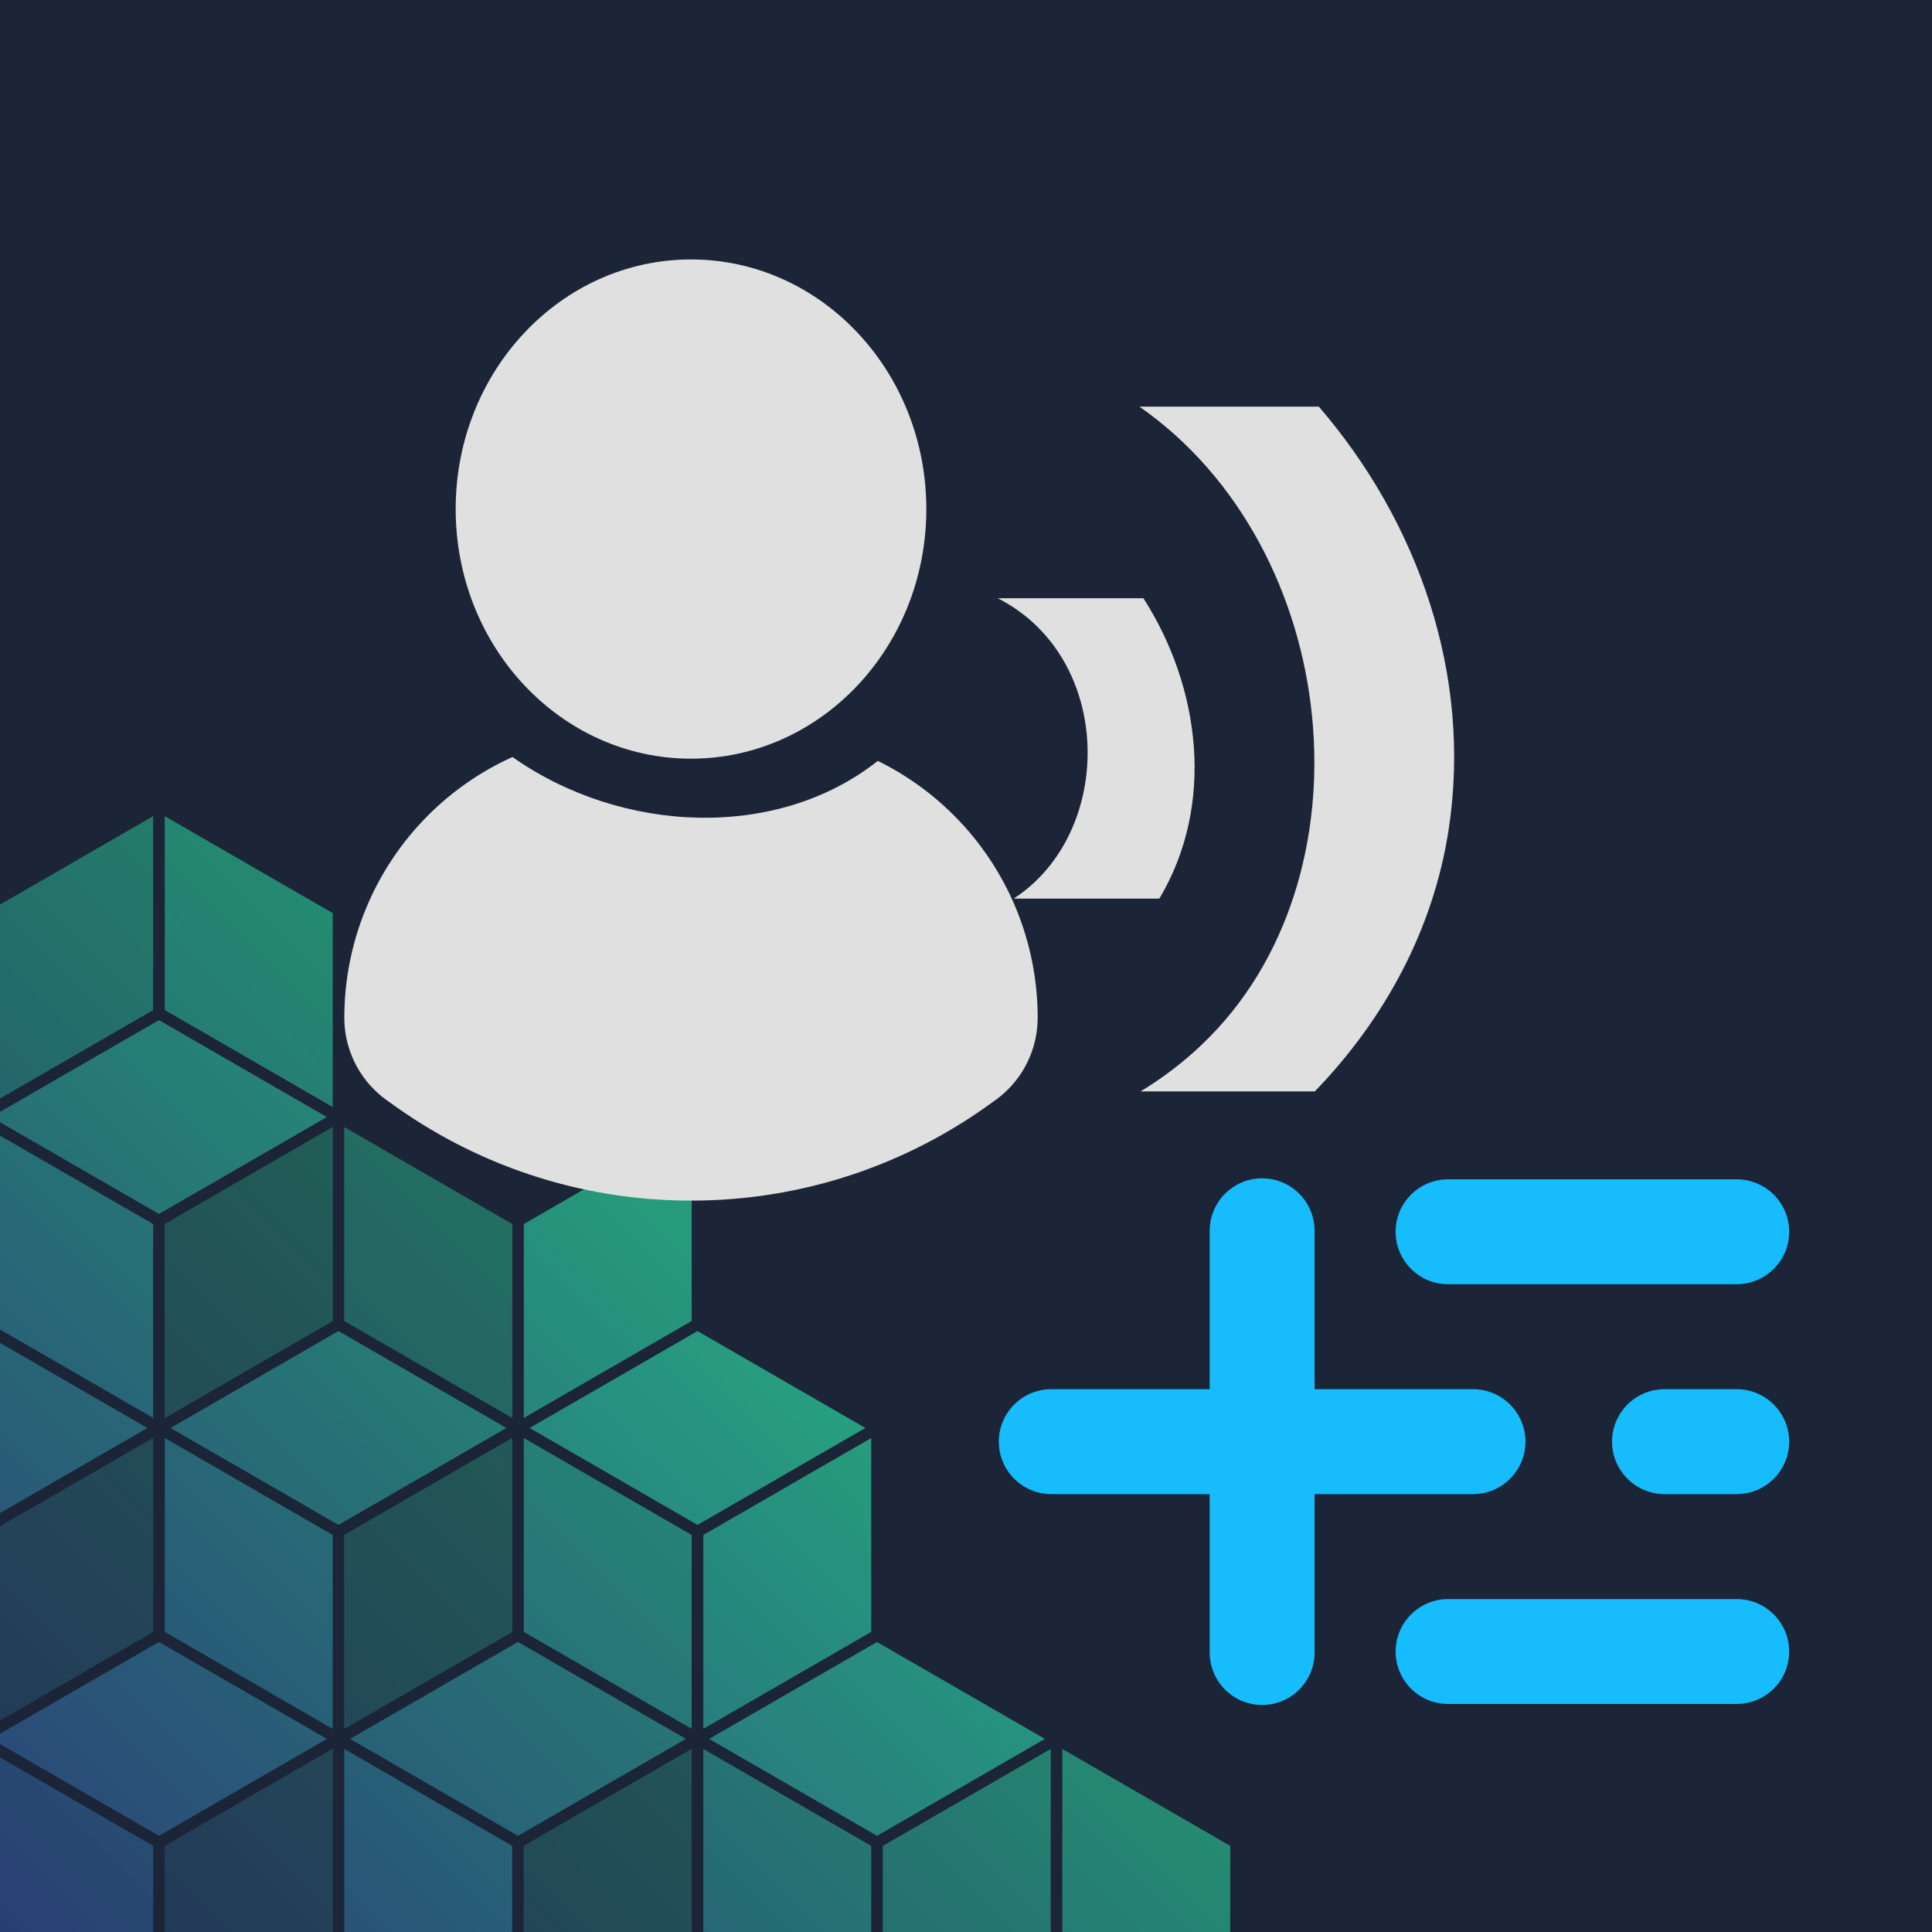
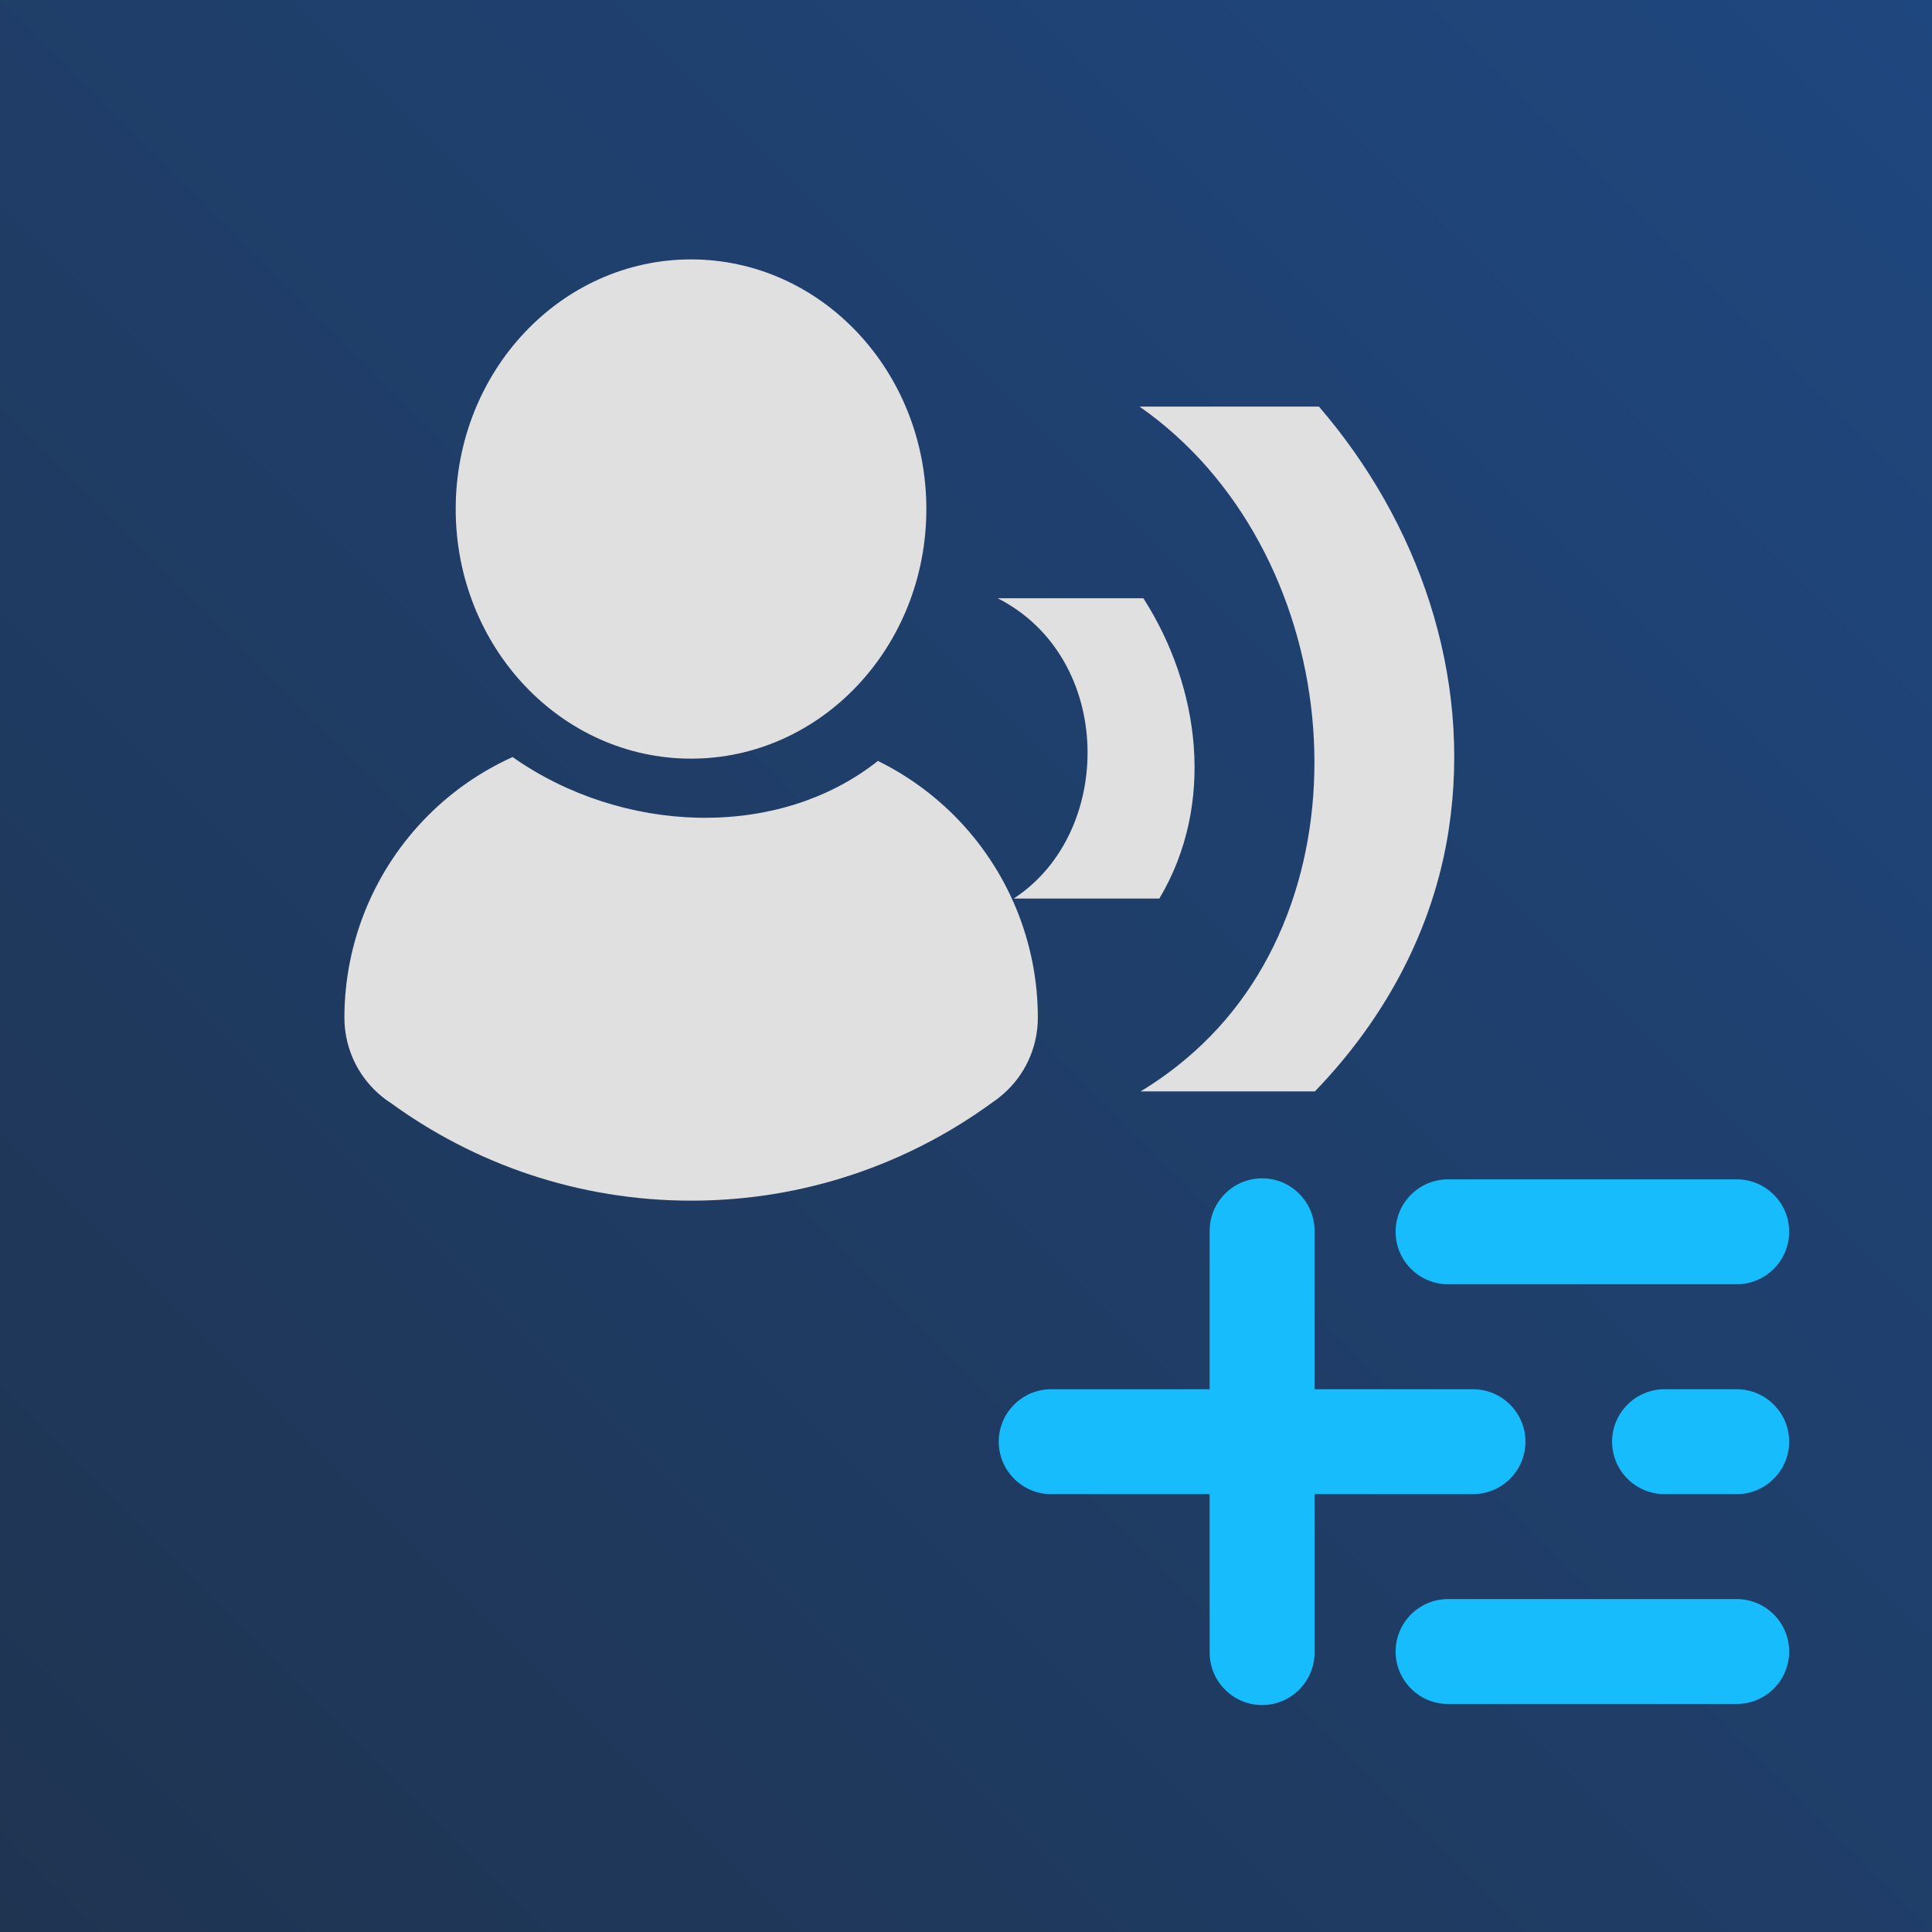
<svg xmlns="http://www.w3.org/2000/svg" id="Ebene_1" viewBox="0 0 288 288">
  <defs>
-     <style>.cls-1{fill:rgba(25,28,30,.55);}.cls-1,.cls-2,.cls-3,.cls-4,.cls-5,.cls-6,.cls-7,.cls-8,.cls-9,.cls-10,.cls-11,.cls-12,.cls-13,.cls-14,.cls-15,.cls-16,.cls-17{fill-rule:evenodd;}.cls-1,.cls-18,.cls-9,.cls-15{opacity:.6;}.cls-2{fill:rgba(25,28,30,.72);}.cls-2,.cls-4,.cls-5,.cls-6,.cls-11,.cls-12,.cls-16,.cls-17{opacity:.4;}.cls-3{fill:rgba(25,28,30,.99);opacity:.5;}.cls-4,.cls-10{fill:rgba(25,28,30,.88);}.cls-5{fill:rgba(25,28,30,.76);}.cls-6{fill:rgba(25,28,30,.48);}.cls-19,.cls-14{fill:#e0e0e0;}.cls-7{opacity:.8;}.cls-7,.cls-11{fill:#191c1e;}.cls-8{fill:#16bcfb;}.cls-9{fill:rgba(25,28,30,.62);}.cls-10{opacity:.7;}.cls-12{fill:rgba(25,28,30,.54);}.cls-13{fill:url(#Unbenannter_Verlauf_119);fill-opacity:.66;}.cls-15{fill:rgba(25,28,30,.66);}.cls-16{fill:rgba(25,28,30,.45);}.cls-20{fill:#1c2538;}.cls-17{fill:rgba(25,28,30,.36);}</style>
-     <linearGradient id="Unbenannter_Verlauf_119" x1="5.755" y1="297.858" x2="119.347" y2="184.266" gradientUnits="userSpaceOnUse">
-       <stop offset="0" stop-color="#3758bb" />
-       <stop offset="1" stop-color="#2cffb2" />
+     <style>.cls-1{fill:#16bcfb;}.cls-1,.cls-2{fill-rule:evenodd;}.cls-3,.cls-2{fill:#e0e0e0;}.cls-4{fill:url(#Unbenannter_Verlauf_68);}</style>
+     <linearGradient id="Unbenannter_Verlauf_68" x1="0" y1="288" x2="288" y2="0" gradientUnits="userSpaceOnUse">
+       <stop offset="0" stop-color="#1f3451" />
+       <stop offset="1" stop-color="#1f477f" />
    </linearGradient>
  </defs>
-   <rect class="cls-20" width="288" height="288" />
-   <path class="cls-13" d="m-2.191,260.723l-0,29.189h25.019l0-14.744c-8.34-4.815-16.679-9.63-25.019-14.445Zm26.76-46.349l-0,28.889,25.018,14.444 0-28.889c-8.339-4.815-16.679-9.63-25.018-14.445Zm-1.741,0l-25.019,14.445-0,28.889,25.019-14.444 0-28.889Zm.87,30.397l-25.019,14.444,25.019,14.445,25.019-14.445c-8.34-4.815-16.679-9.63-25.019-14.444Zm.87-123.095l-0,28.889,25.019,14.444 0-28.889c-8.34-4.815-16.679-9.63-25.019-14.445Zm-1.741,0l-25.019,14.445-0,28.889,25.019-14.444 0-28.889Zm.87,30.397l-25.019,14.444,25.019,14.445,25.019-14.445c-8.34-4.815-16.679-9.63-25.019-14.444Zm54.389,62.301l-0,28.889,25.019,14.444 0-28.889c-8.34-4.815-16.679-9.63-25.019-14.445Zm-1.741,0l-25.019,14.445-0,28.889,25.019-14.444 0-28.889Zm.87,30.397l-25.019,14.444,25.019,14.445,25.019-14.445c-8.34-4.815-16.679-9.63-25.019-14.444Zm52.649-30.397l-25.019,14.445-0,28.889,25.019-14.444 0-28.889Zm.87,30.397l-25.019,14.444,25.019,14.445,25.019-14.445c-8.34-4.815-16.68-9.63-25.019-14.444Zm-79.408,15.952l-0,29.189h25.019l0-14.744c-8.339-4.815-16.679-9.63-25.019-14.445Zm-1.741,0l-25.018,14.445-0,14.744h25.018l0-29.189Zm55.26 0l-0,29.189h25.019l0-14.744c-8.34-4.815-16.679-9.63-25.019-14.445Zm-1.741,0l-25.019,14.445-0,14.744h25.019l0-29.189Zm55.26 0l-0,29.189h25.018l0-14.744c-8.339-4.815-16.679-9.63-25.018-14.445Zm-1.741,0l-25.019,14.445-0,14.744h25.019l0-29.189ZM-2.191,168.025l-0,28.889,25.019,14.444 0-28.889c-8.34-4.815-16.679-9.63-25.019-14.445Zm0,30.9l-0,27.884,24.148-13.942c-8.34-4.815-15.809-9.127-24.148-13.942Zm53.519-30.9l-0,28.889,25.019,14.444 0-28.889c-8.339-4.815-16.679-9.63-25.019-14.445Zm-1.741,0l-25.018,14.445-0,28.889,25.018-14.444 0-28.889Zm.87,30.397l-25.018,14.444,25.018,14.445,25.019-14.445c-8.339-4.815-16.679-9.63-25.019-14.444Zm52.649-30.397l-25.019,14.445-0,28.889,25.019-14.444 0-28.889Zm.87,30.397l-25.019,14.444,25.019,14.445,25.019-14.445c-8.34-4.815-16.679-9.63-25.019-14.444Z" />
-   <g class="cls-18">
-     <path class="cls-15" d="m-2.191,260.723l-0,29.189h25.019l0-14.744c-8.34-4.815-16.679-9.63-25.019-14.445Z" />
-     <path class="cls-1" d="m24.569,214.374l-0,28.889,25.018,14.444 0-28.889c-8.339-4.815-16.679-9.63-25.018-14.445Z" />
-     <path class="cls-7" d="m22.828,214.374l-25.019,14.445-0,28.889,25.019-14.444 0-28.889Z" />
-     <path class="cls-5" d="m23.698,244.771l-25.019,14.444,25.019,14.445,25.019-14.445c-8.34-4.815-16.679-9.63-25.019-14.444Z" />
-     <path class="cls-9" d="m24.569,121.677l-0,28.889,25.019,14.444 0-28.889c-8.34-4.815-16.679-9.63-25.019-14.445Z" />
-     <path class="cls-3" d="m22.828,121.677l-25.019,14.445-0,28.889,25.019-14.444 0-28.889Z" />
-     <path class="cls-5" d="m23.698,152.074l-25.019,14.444,25.019,14.445,25.019-14.445c-8.34-4.815-16.679-9.63-25.019-14.444Z" />
-     <path class="cls-2" d="m78.087,214.374l-0,28.889,25.019,14.444 0-28.889c-8.34-4.815-16.679-9.63-25.019-14.445Z" />
-     <path class="cls-7" d="m76.347,214.374l-25.019,14.445-0,28.889,25.019-14.444 0-28.889Z" />
-     <path class="cls-5" d="m77.217,244.771l-25.019,14.444,25.019,14.445,25.019-14.445c-8.34-4.815-16.679-9.63-25.019-14.444Z" />
-     <path class="cls-16" d="m129.866,214.374l-25.019,14.445-0,28.889,25.019-14.444 0-28.889Z" />
-     <path class="cls-6" d="m130.736,244.771l-25.019,14.444,25.019,14.445,25.019-14.445c-8.34-4.815-16.68-9.63-25.019-14.444Z" />
-     <path class="cls-1" d="m51.328,260.723l-0,29.189h25.019l0-14.744c-8.339-4.815-16.679-9.63-25.019-14.445Z" />
-     <path class="cls-7" d="m49.587,260.723l-25.018,14.445-0,14.744h25.018l0-29.189Z" />
-     <path class="cls-4" d="m104.847,260.723l-0,29.189h25.019l0-14.744c-8.34-4.815-16.679-9.63-25.019-14.445Z" />
-     <path class="cls-7" d="m103.106,260.723l-25.019,14.445-0,14.744h25.019l0-29.189Z" />
-     <path class="cls-4" d="m158.366,260.723l-0,29.189h25.018l0-14.744c-8.339-4.815-16.679-9.63-25.018-14.445Z" />
-     <path class="cls-11" d="m156.625,260.723l-25.019,14.445-0,14.744h25.019l0-29.189Z" />
-     <path class="cls-1" d="m-2.191,168.025l-0,28.889,25.019,14.444 0-28.889c-8.34-4.815-16.679-9.63-25.019-14.445Z" />
-     <path class="cls-5" d="m-2.191,198.925l-0,27.884,24.148-13.942c-8.34-4.815-15.809-9.127-24.148-13.942Z" />
-     <path class="cls-10" d="m51.328,168.025l-0,28.889,25.019,14.444 0-28.889c-8.339-4.815-16.679-9.63-25.019-14.445Z" />
-     <path class="cls-7" d="m49.587,168.025l-25.018,14.445-0,28.889,25.018-14.444 0-28.889Z" />
-     <path class="cls-5" d="m50.457,198.422l-25.018,14.444,25.018,14.445,25.019-14.445c-8.339-4.815-16.679-9.63-25.019-14.444Z" />
-     <path class="cls-12" d="m103.106,168.025l-25.019,14.445-0,28.889,25.019-14.444 0-28.889Z" />
-     <path class="cls-17" d="m103.977,198.422l-25.019,14.444,25.019,14.445,25.019-14.445c-8.34-4.815-16.679-9.63-25.019-14.444Z" />
-   </g>
-   <path class="cls-19" d="m172.824,133.951h-21.715c15.069-9.778,15.069-35.886-2.377-44.774h21.715c8.475,13.23,10.759,30.718,2.377,44.774Z" />
-   <path class="cls-19" d="m195.997,162.695h-25.974c3.256-1.974,6.346-4.31,9.188-7.028,25.87-24.671,20.93-73.921-9.354-95.047h26.739c14.739,17.095,22.894,39.917,19.348,63.058-2.284,14.945-9.592,28.299-19.948,39.017Z" />
-   <path class="cls-14" d="m58.046,164.286c-.817-.548-1.581-1.178-2.284-1.881-2.842-2.832-4.434-6.687-4.434-10.697v-.01c0-11.307,4.496-22.16,12.496-30.16,3.669-3.669,7.928-6.594,12.568-8.692,16.237,11.442,39.431,12.486,54.459.579,4.165,2.046,8,4.775,11.338,8.114,8,8,12.496,18.852,12.496,30.16v.01c0,4.01-1.592,7.865-4.434,10.697-.703.703-1.468,1.333-2.284,1.881-12.61,9.23-28.155,14.687-44.96,14.687-16.806,0-32.351-5.457-44.96-14.687Z" />
-   <ellipse class="cls-19" cx="103.006" cy="75.885" rx="35.079" ry="37.209" />
-   <path class="cls-8" d="m219.582,207.086h-23.617v-23.617c0-4.313-3.506-7.819-7.819-7.819s-7.819,3.506-7.819,7.819v23.617h-23.617c-4.313,0-7.819,3.506-7.819,7.819,0,4.313,3.506,7.819,7.819,7.819h23.617v23.617c0,4.313,3.506,7.819,7.819,7.819s7.819-3.506,7.819-7.819v-23.617h23.617c4.313,0,7.819-3.506,7.819-7.819,0-4.313-3.506-7.819-7.819-7.819Z" />
-   <path class="cls-8" d="m266.71,183.619c0-4.323-3.506-7.819-7.829-7.819h-43.019c-4.313,0-7.819,3.495-7.819,7.819,0,4.313,3.506,7.819,7.819,7.819h43.019c4.323,0,7.829-3.506,7.829-7.819Z" />
-   <path class="cls-8" d="m266.71,214.905c0-4.313-3.506-7.819-7.829-7.819h-10.755c-4.313,0-7.819,3.506-7.819,7.819s3.506,7.819,7.819,7.819h10.755c4.323,0,7.829-3.506,7.829-7.819Z" />
-   <path class="cls-8" d="m266.71,246.191c0-4.313-3.506-7.819-7.829-7.819h-43.019c-4.313,0-7.819,3.506-7.819,7.819,0,4.323,3.506,7.819,7.819,7.819h43.019c4.323,0,7.829-3.495,7.829-7.819Z" />
+   <rect class="cls-4" y="0" width="288" height="288" />
+   <path class="cls-3" d="M172.82,133.95h-21.72c15.07-9.78,15.07-35.89-2.38-44.77h21.72c8.48,13.23,10.76,30.72,2.38,44.77Z" />
+   <path class="cls-3" d="M196,162.69h-25.97c3.26-1.97,6.35-4.31,9.19-7.03,25.87-24.67,20.93-73.92-9.35-95.05h26.74c14.74,17.1,22.89,39.92,19.35,63.06-2.28,14.95-9.59,28.3-19.95,39.02Z" />
+   <path class="cls-2" d="M58.05,164.29c-.82-.55-1.58-1.18-2.28-1.88-2.84-2.83-4.43-6.69-4.43-10.7h0c0-11.32,4.5-22.17,12.5-30.17,3.67-3.67,7.93-6.59,12.57-8.69,16.24,11.44,39.43,12.49,54.46.58,4.17,2.05,8,4.78,11.34,8.11,8,8,12.5,18.85,12.5,30.16h0c0,4.02-1.59,7.88-4.43,10.71-.7.7-1.47,1.33-2.28,1.88-12.61,9.23-28.15,14.69-44.96,14.69s-32.35-5.46-44.96-14.69Z" />
+   <ellipse class="cls-3" cx="103.01" cy="75.88" rx="35.08" ry="37.21" />
+   <path class="cls-1" d="M219.58,207.09h-23.62v-23.62c0-4.31-3.51-7.82-7.82-7.82s-7.82,3.51-7.82,7.82v23.62h-23.62c-4.31,0-7.82,3.51-7.82,7.82s3.51,7.82,7.82,7.82h23.62v23.62c0,4.31,3.51,7.82,7.82,7.82s7.82-3.51,7.82-7.82v-23.62h23.62c4.31,0,7.82-3.51,7.82-7.82s-3.51-7.82-7.82-7.82Z" />
+   <path class="cls-1" d="M266.71,183.62c0-4.32-3.51-7.82-7.83-7.82h-43.02c-4.31,0-7.82,3.5-7.82,7.82s3.51,7.82,7.82,7.82h43.02c4.32,0,7.83-3.51,7.83-7.82Z" />
+   <path class="cls-1" d="M266.71,214.91c0-4.31-3.51-7.82-7.83-7.82h-10.75c-4.31,0-7.82,3.51-7.82,7.82s3.51,7.82,7.82,7.82h10.75c4.32,0,7.83-3.51,7.83-7.82Z" />
+   <path class="cls-1" d="M266.71,246.19c0-4.31-3.51-7.82-7.83-7.82h-43.02c-4.31,0-7.82,3.51-7.82,7.82s3.51,7.82,7.82,7.82h43.02c4.32,0,7.83-3.5,7.83-7.82Z" />
</svg>
